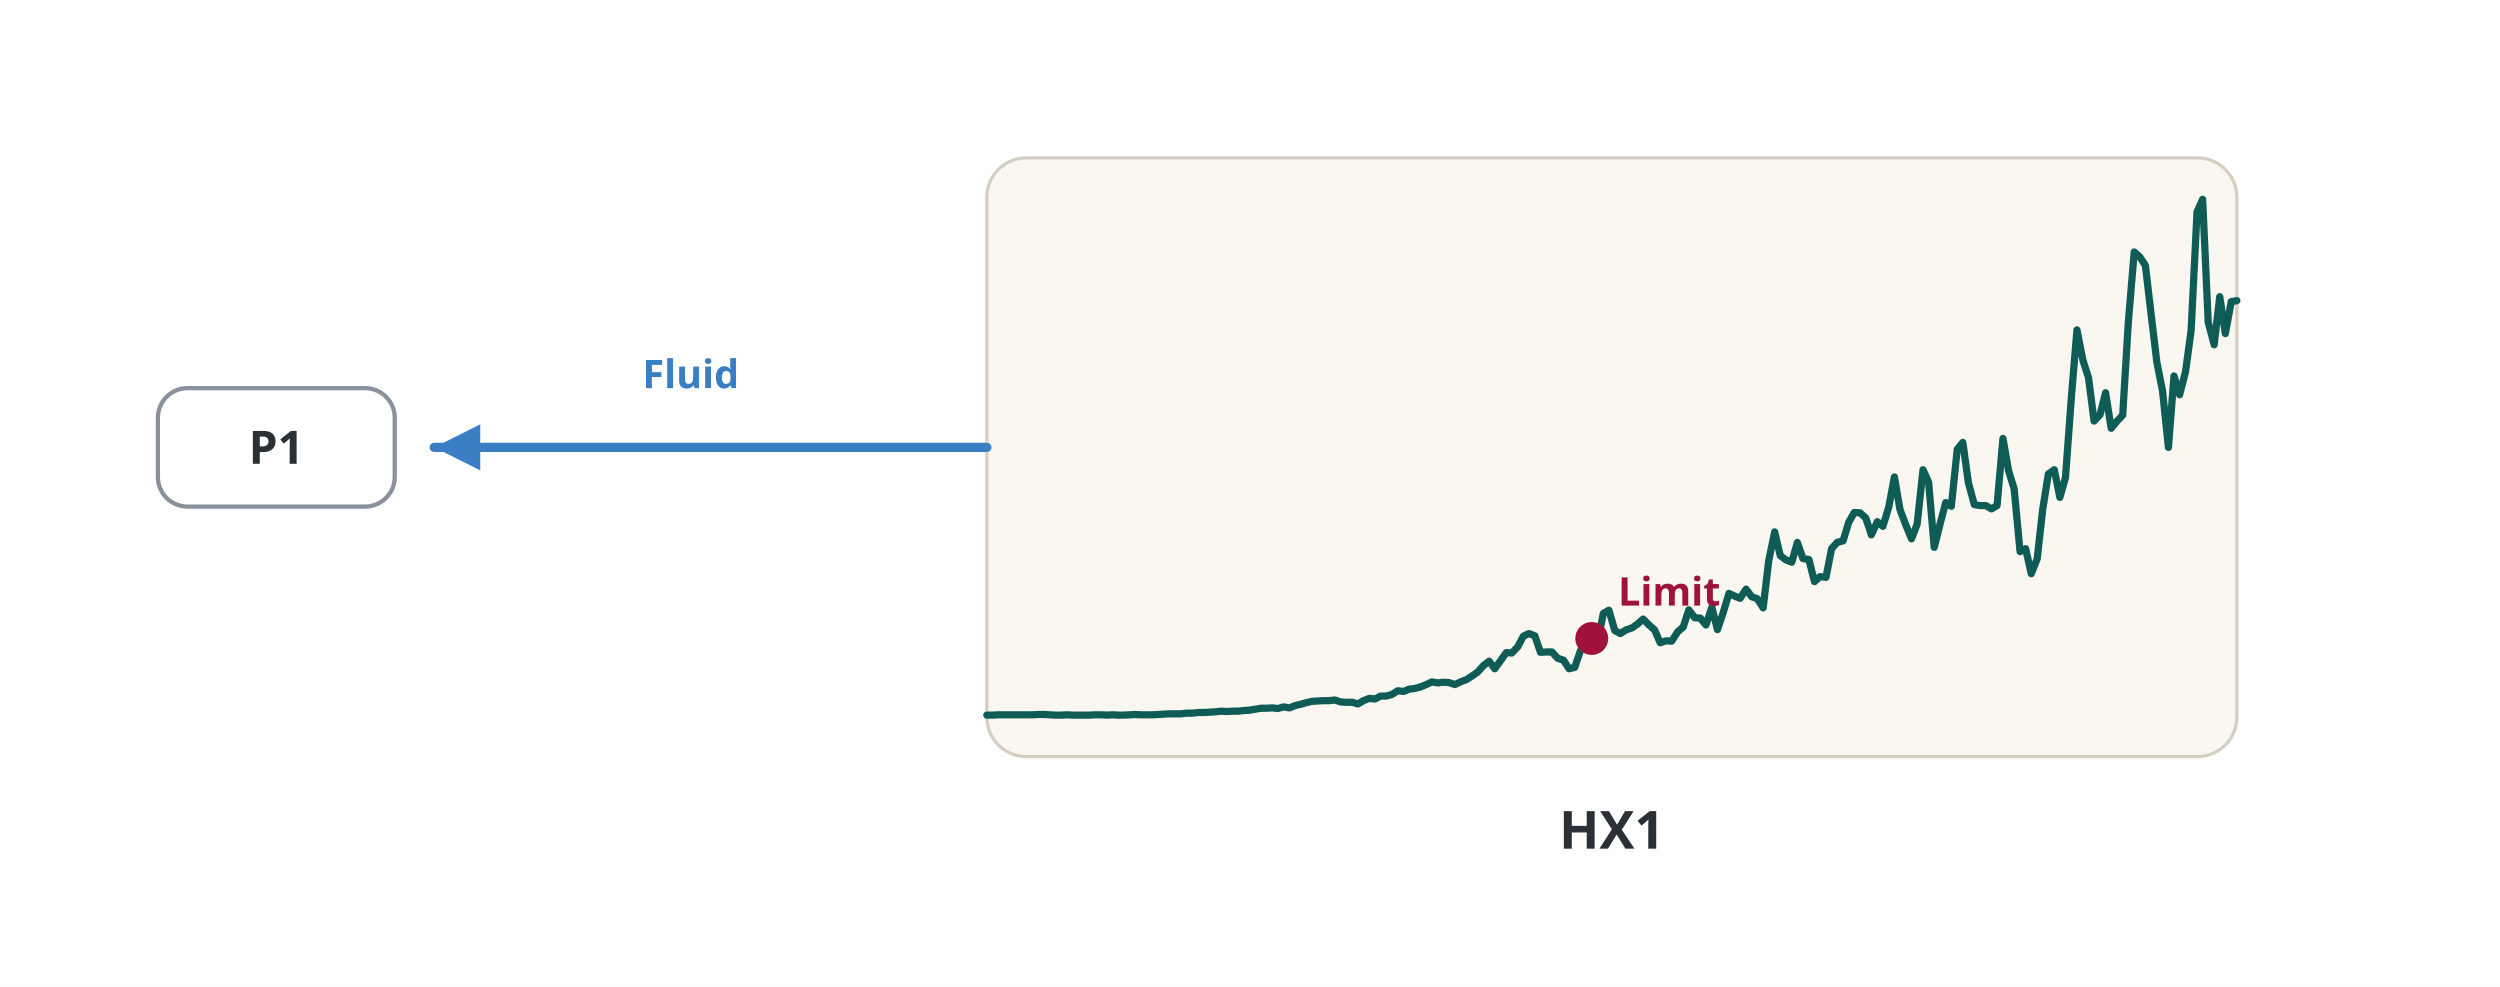
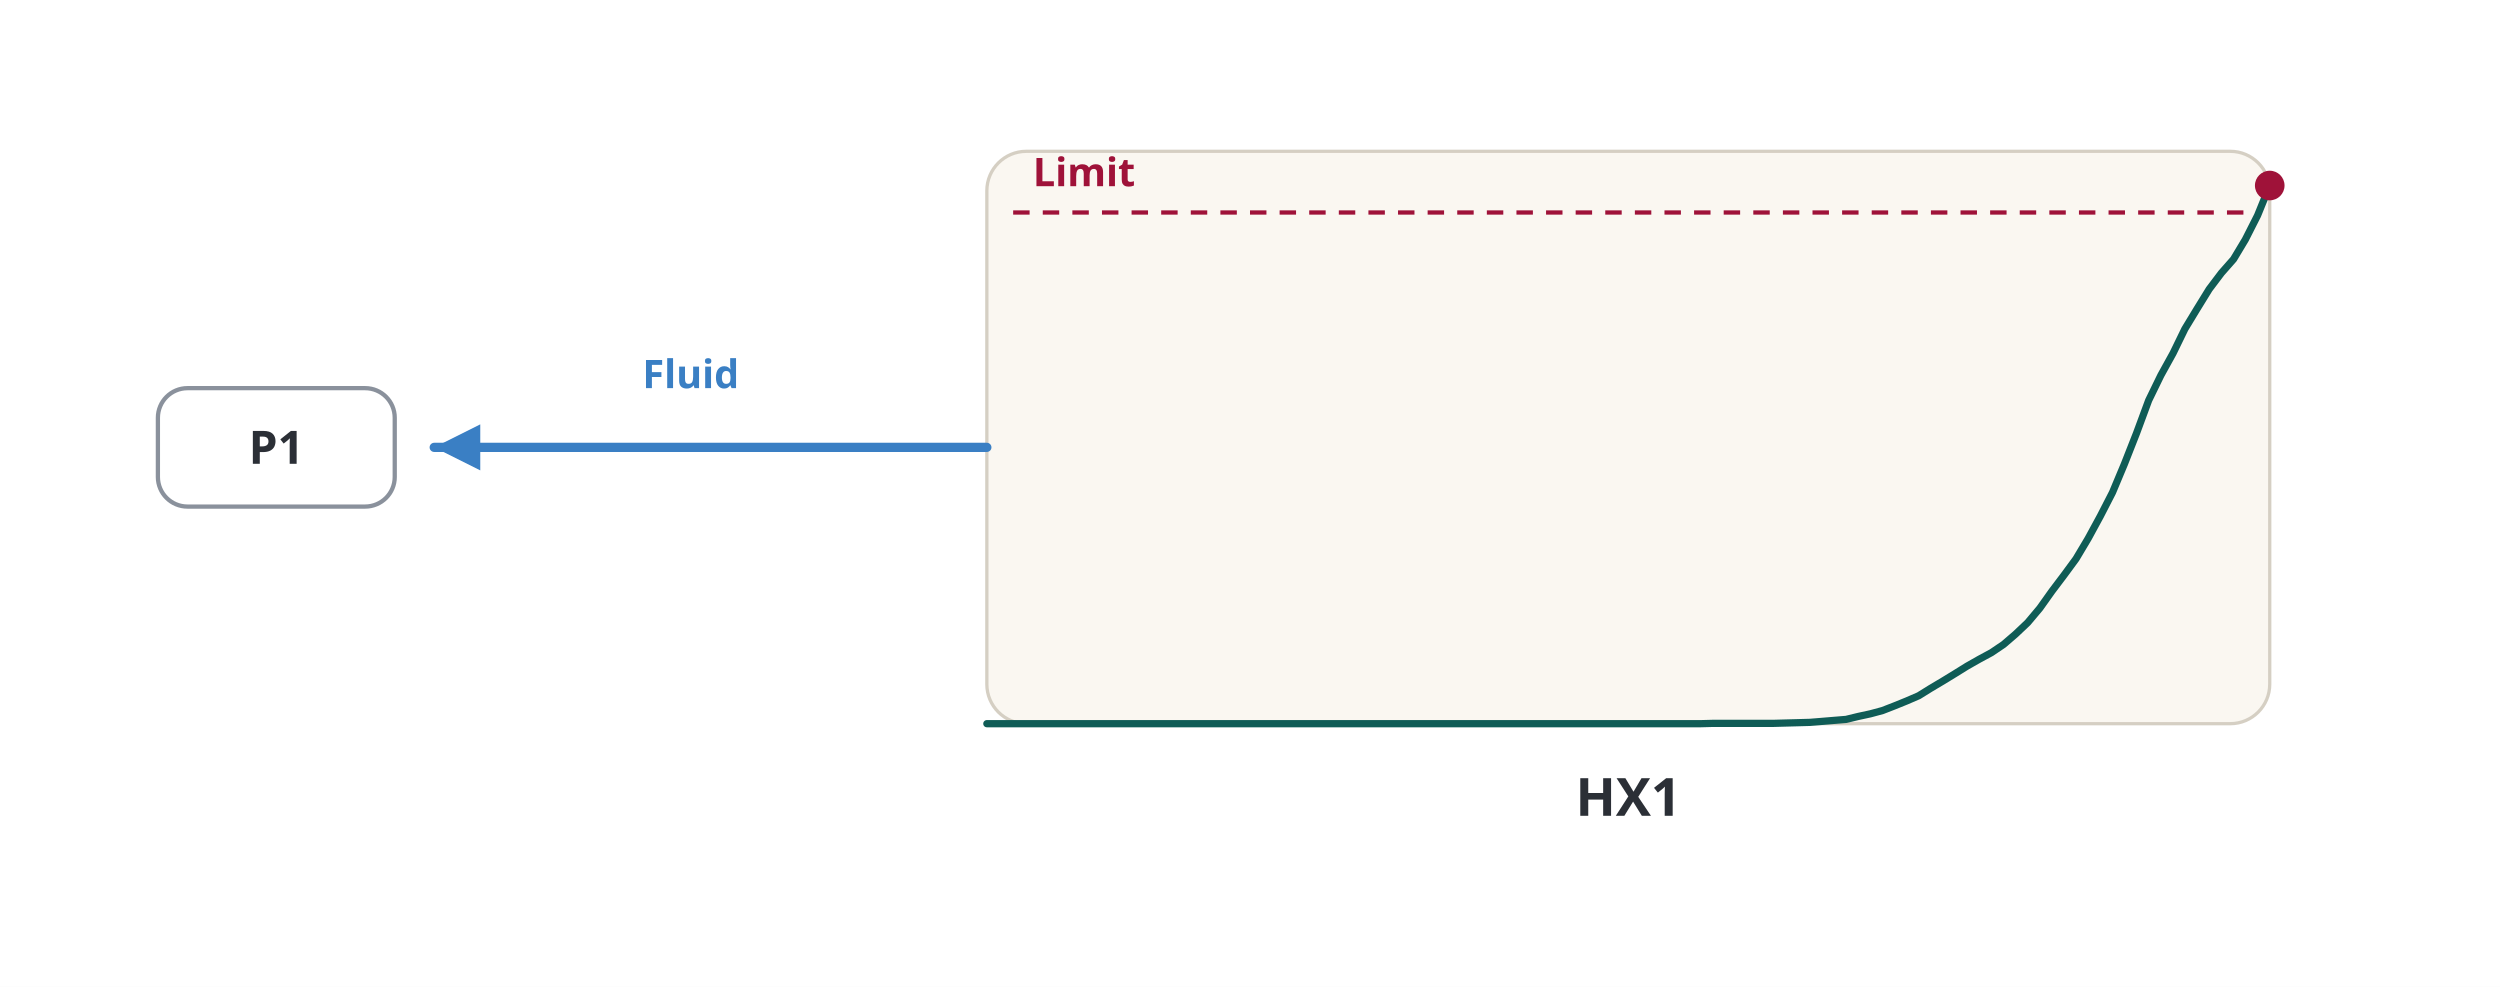
<svg xmlns="http://www.w3.org/2000/svg" width="760" height="300" viewBox="0 0 760 300">
  <rect width="760" height="300" fill="#ffffff" />
-   <rect x="300" y="48" width="380" height="182" rx="12" fill="#faf7f1" stroke="#d5cfc3" stroke-width="1" />
-   <polyline points="300.0,217.4 301.7,217.4 303.5,217.3 305.2,217.3 306.9,217.3 308.7,217.3 310.4,217.3 312.1,217.3 313.9,217.3 315.6,217.2 317.4,217.2 319.1,217.3 320.8,217.4 322.6,217.4 324.3,217.3 326.0,217.4 327.8,217.4 329.5,217.4 331.2,217.4 333.0,217.3 334.7,217.3 336.4,217.4 338.2,217.3 339.9,217.4 341.6,217.4 343.4,217.3 345.1,217.2 346.8,217.3 348.6,217.3 350.3,217.3 352.1,217.2 353.8,217.1 355.5,217.0 357.3,217.0 359.0,217.0 360.7,216.8 362.5,216.8 364.2,216.6 365.9,216.6 367.7,216.5 369.4,216.4 371.1,216.2 372.9,216.3 374.6,216.2 376.3,216.2 378.1,216.0 379.8,215.9 381.6,215.6 383.3,215.3 385.0,215.3 386.8,215.2 388.5,215.4 390.2,214.9 392.0,215.2 393.7,214.5 395.4,214.1 397.2,213.6 398.9,213.2 400.6,213.1 402.4,213.0 404.1,213.0 405.8,212.8 407.6,213.4 409.3,213.5 411.1,213.5 412.8,214.0 414.5,213.0 416.3,212.3 418.0,212.5 419.7,211.6 421.5,211.6 423.2,211.1 424.9,210.0 426.7,210.2 428.4,209.5 430.1,209.3 431.9,208.8 433.6,208.1 435.3,207.3 437.1,207.6 438.8,207.4 440.5,207.5 442.3,208.1 444.0,207.3 445.8,206.6 447.5,205.5 449.2,204.3 451.0,202.3 452.7,201.0 454.4,203.3 456.2,200.8 457.9,198.4 459.6,198.5 461.4,196.6 463.1,193.4 464.8,192.6 466.6,193.3 468.3,198.3 470.0,198.2 471.8,198.2 473.5,200.1 475.3,200.7 477.0,203.3 478.7,202.9 480.5,197.7 482.2,195.8 483.9,194.1 485.7,195.2 487.4,186.5 489.1,185.5 490.9,191.7 492.6,192.6 494.3,191.5 496.1,190.9 497.8,189.7 499.5,188.2 501.3,190.0 503.0,191.5 504.7,195.4 506.5,194.8 508.2,194.9 510.0,192.1 511.7,190.6 513.4,185.4 515.2,187.8 516.9,187.9 518.6,190.0 520.4,184.6 522.1,191.4 523.8,186.4 525.6,180.4 527.3,181.2 529.0,181.9 530.8,179.1 532.5,181.4 534.2,182.0 536.0,184.8 537.7,170.4 539.5,161.7 541.2,168.9 542.9,170.2 544.7,170.9 546.4,164.9 548.1,169.8 549.9,170.1 551.6,176.8 553.3,175.3 555.1,175.5 556.8,166.8 558.5,164.9 560.3,164.4 562.0,158.8 563.7,155.8 565.5,155.9 567.2,157.5 568.9,162.6 570.7,158.6 572.4,160.0 574.2,154.1 575.9,145.0 577.6,154.9 579.4,159.7 581.1,163.8 582.8,159.4 584.6,142.8 586.3,146.6 588.0,166.4 589.8,159.2 591.5,152.8 593.2,153.9 595.0,136.6 596.7,134.5 598.4,146.8 600.2,153.4 601.9,153.7 603.7,153.7 605.4,154.7 607.1,153.7 608.9,133.3 610.6,143.1 612.3,148.6 614.1,167.7 615.8,166.8 617.5,174.4 619.3,169.9 621.0,154.7 622.7,144.1 624.5,142.8 626.2,151.2 627.9,145.2 629.7,120.7 631.4,100.3 633.2,109.5 634.9,114.8 636.6,128.0 638.4,126.1 640.1,119.4 641.8,130.2 643.6,128.0 645.3,126.2 647.0,98.1 648.8,76.6 650.5,78.1 652.2,80.7 654.0,96.1 655.7,110.2 657.4,118.8 659.2,136.0 660.9,114.3 662.6,120.0 664.4,113.0 666.1,100.5 667.9,64.4 669.6,60.6 671.3,98.0 673.1,104.8 674.8,90.2 676.5,101.4 678.3,91.7 680.0,91.4" fill="none" stroke="#0f5c56" stroke-width="2.2" stroke-linejoin="round" stroke-linecap="round" />
-   <circle cx="483.9" cy="194.1" r="5" fill="#9f1239" />
-   <text x="491.9" y="184.1" text-anchor="start" fill="#9f1239" font-family="Source Sans Pro, sans-serif" font-size="12" font-weight="600">Limit</text>
-   <text x="490.0" y="258.0" text-anchor="middle" fill="#2b2f36" font-family="Source Sans Pro, sans-serif" font-size="16" font-weight="600">HX1</text>
+   <rect x="300" y="46" width="390" height="174" rx="12" fill="#faf7f1" stroke="#d5cfc3" />
+   <line x1="308" y1="64.6" x2="682" y2="64.6" stroke="#9f1239" stroke-width="1.3" stroke-dasharray="5 4" />
+   <text x="314.0" y="56.6" text-anchor="start" fill="#9f1239" font-family="Source Sans Pro, sans-serif" font-size="12" font-weight="600">Limit</text>
+   <polyline points="300.0,220.0 303.7,220.0 307.4,220.0 311.0,220.0 314.7,220.0 318.4,220.0 322.1,220.0 325.8,220.0 329.4,220.0 333.1,220.0 336.8,220.0 340.5,220.0 344.2,220.0 347.8,220.0 351.5,220.0 355.2,220.0 358.9,220.0 362.5,220.0 366.2,220.0 369.9,220.0 373.6,220.0 377.3,220.0 380.9,220.0 384.6,220.0 388.3,220.0 392.0,220.0 395.7,220.0 399.3,220.0 403.0,220.0 406.7,220.0 410.4,220.0 414.1,220.0 417.7,220.0 421.4,220.0 425.1,220.0 428.8,220.0 432.5,220.0 436.1,220.0 439.8,220.0 443.5,220.0 447.2,220.0 450.8,220.0 454.5,220.0 458.2,220.0 461.9,220.0 465.6,220.0 469.2,220.0 472.9,220.0 476.6,220.0 480.3,220.0 484.0,220.0 487.6,220.0 491.3,220.0 495.0,220.0 498.7,220.0 502.4,220.0 506.0,220.0 509.7,220.0 513.4,220.0 517.1,220.0 520.8,219.9 524.4,219.9 528.1,219.9 531.8,219.9 535.5,219.9 539.2,219.9 542.8,219.8 546.5,219.7 550.2,219.6 553.9,219.3 557.5,219.0 561.2,218.7 564.9,217.8 568.6,217.0 572.3,216.0 575.9,214.6 579.6,213.1 583.3,211.5 587.0,209.2 590.7,207.0 594.3,204.8 598.0,202.5 601.7,200.4 605.4,198.4 609.1,195.9 612.7,192.8 616.4,189.3 620.1,184.9 623.8,179.7 627.5,174.8 631.1,169.9 634.8,163.7 638.5,156.9 642.2,149.7 645.8,141.1 649.5,131.7 653.2,121.7 656.9,114.1 660.6,107.4 664.2,100.0 667.9,93.9 671.6,87.9 675.3,83.0 679.0,78.8 682.6,72.8 686.3,65.5 690.0,56.4" fill="none" stroke="#0f5c56" stroke-width="2.2" stroke-linejoin="round" stroke-linecap="round" />
+   <circle cx="690.0" cy="56.4" r="4.5" fill="#9f1239" />
+   <text x="495.0" y="248.0" text-anchor="middle" fill="#2b2f36" font-family="Source Sans Pro, sans-serif" font-size="16" font-weight="600">HX1</text>
  <rect x="48" y="118" width="72" height="36" rx="9" fill="#ffffff" stroke="#8a919c" stroke-width="1.3" />
  <text x="84.0" y="141.0" text-anchor="middle" fill="#2b2f36" font-family="Source Sans Pro, sans-serif" font-size="14" font-weight="600">P1</text>
  <line x1="300" y1="136" x2="132" y2="136" stroke="#3a7fc4" stroke-width="2.8" stroke-linecap="round" />
  <polygon points="132,136 146,129 146,143" fill="#3a7fc4" />
  <text x="210.0" y="118.0" text-anchor="middle" fill="#3a7fc4" font-family="Source Sans Pro, sans-serif" font-size="12" font-weight="600">Fluid</text>
</svg>
